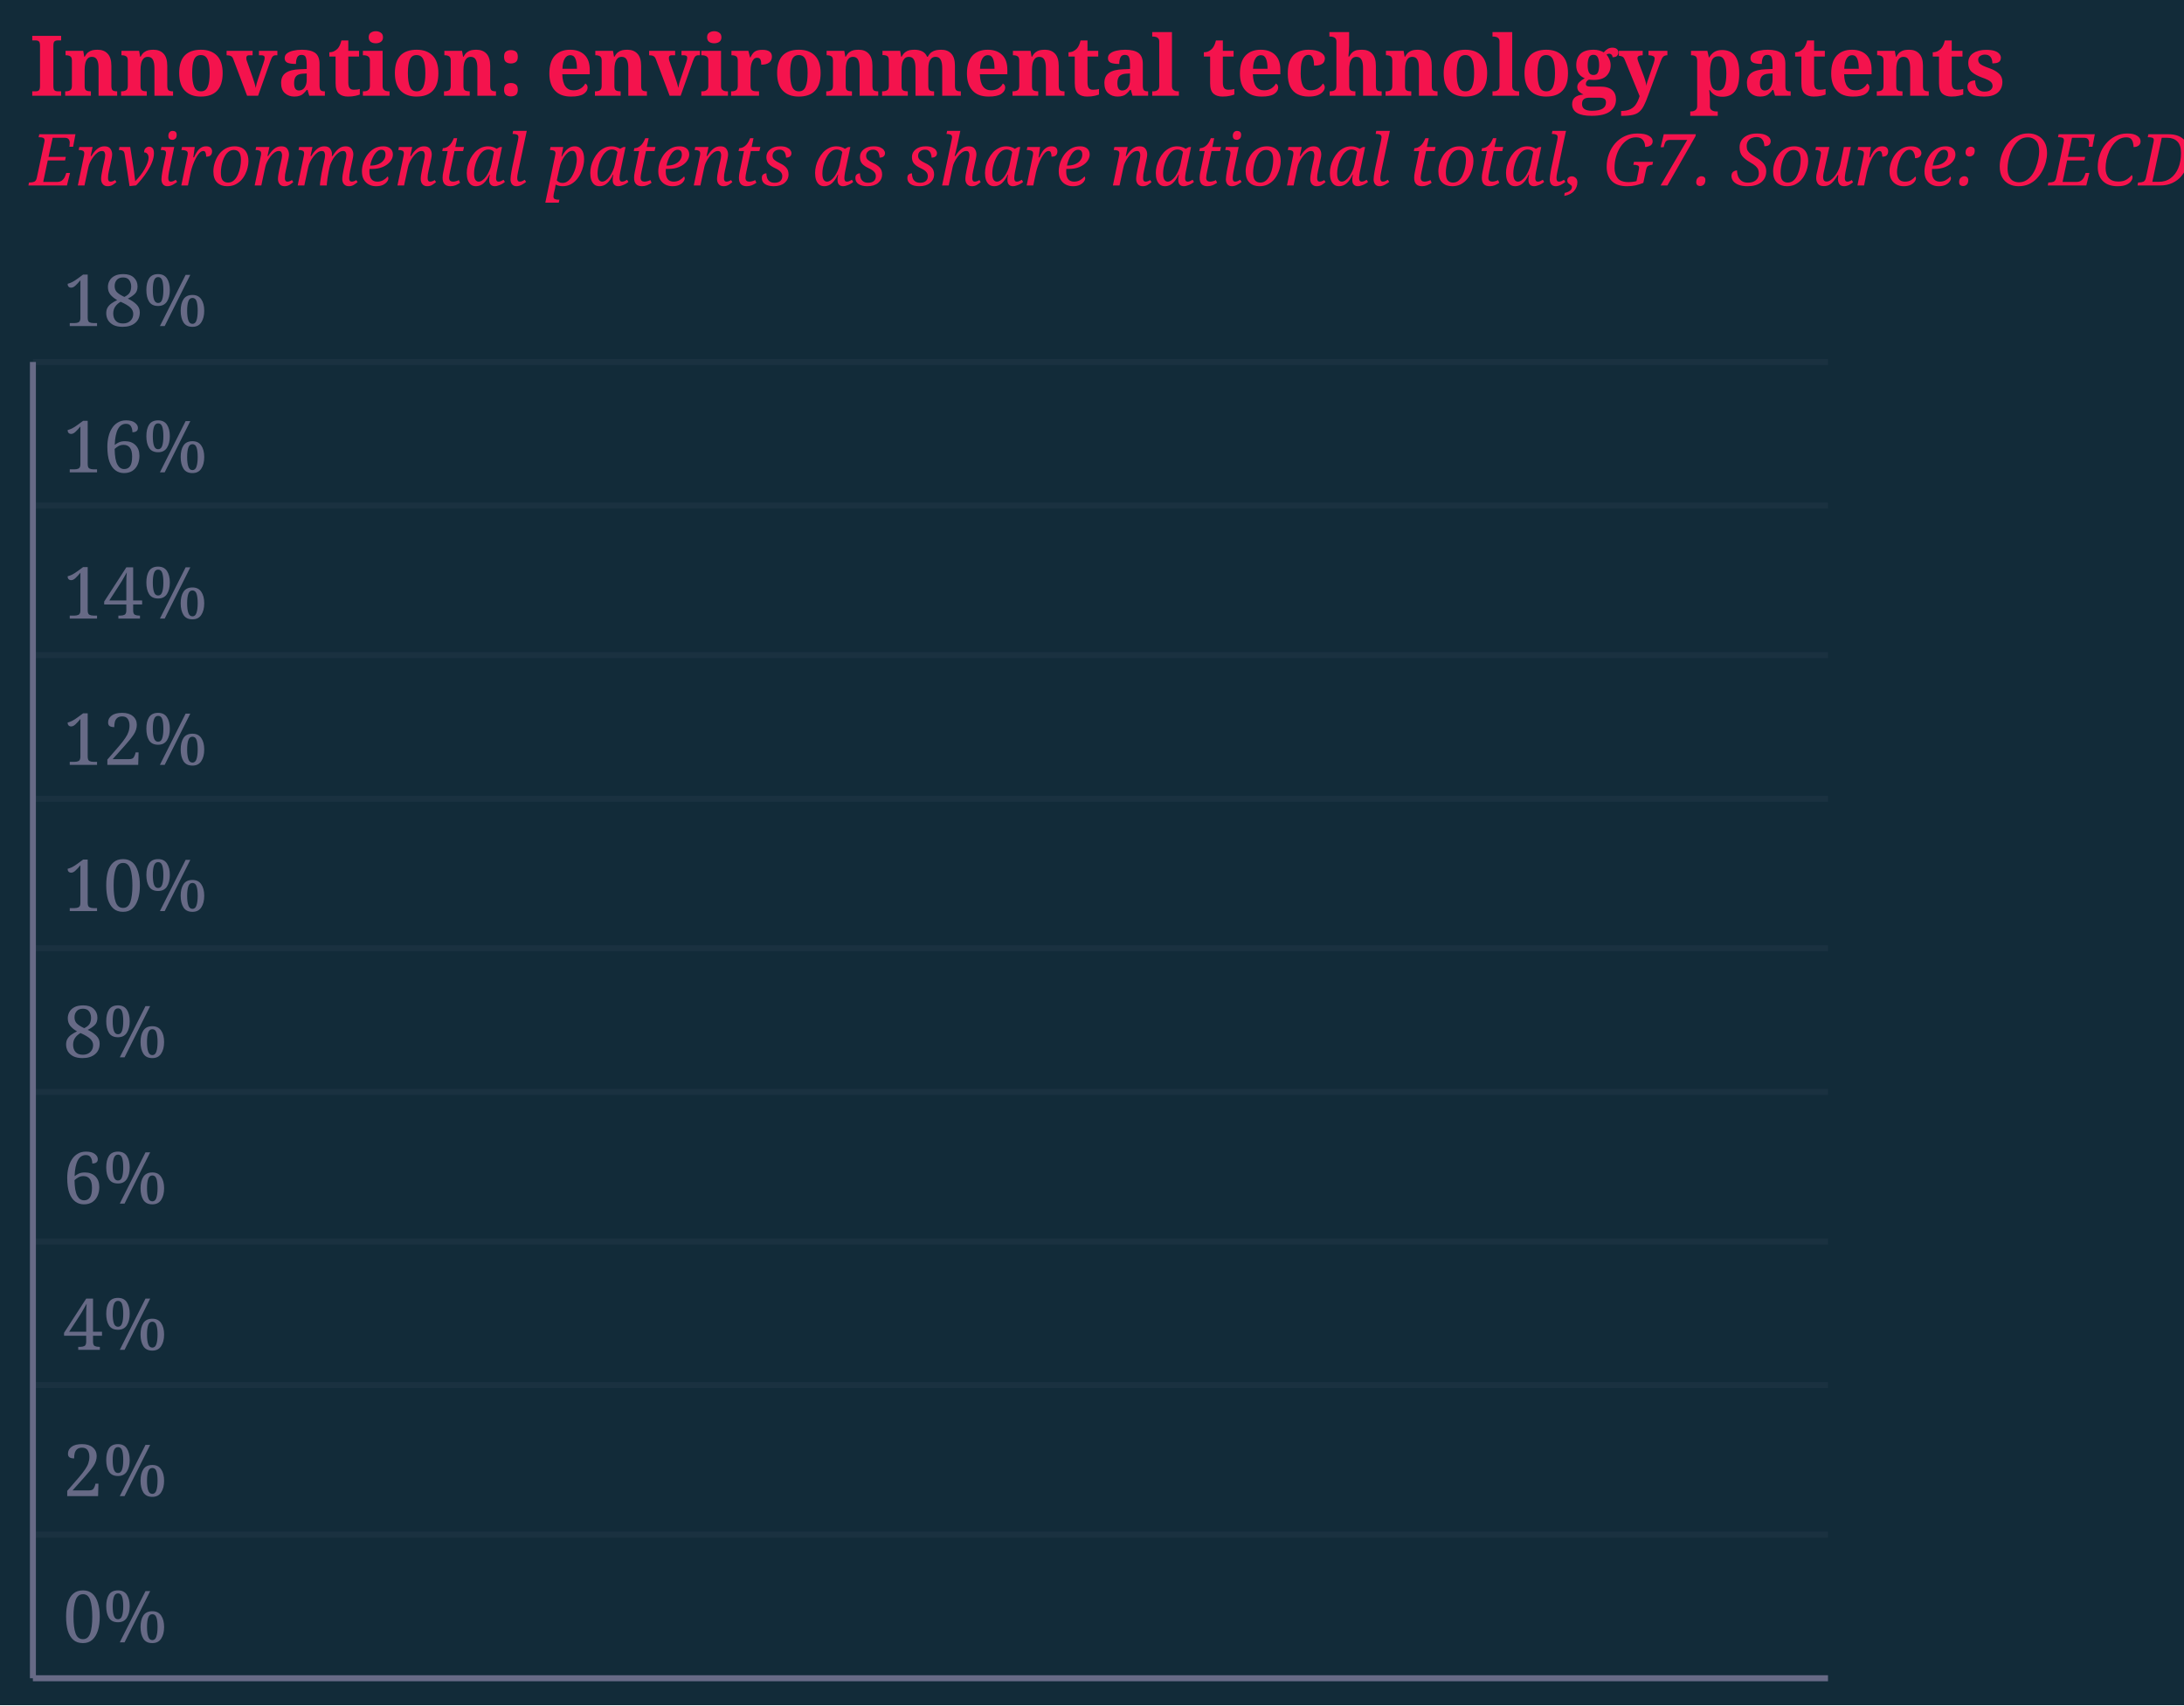
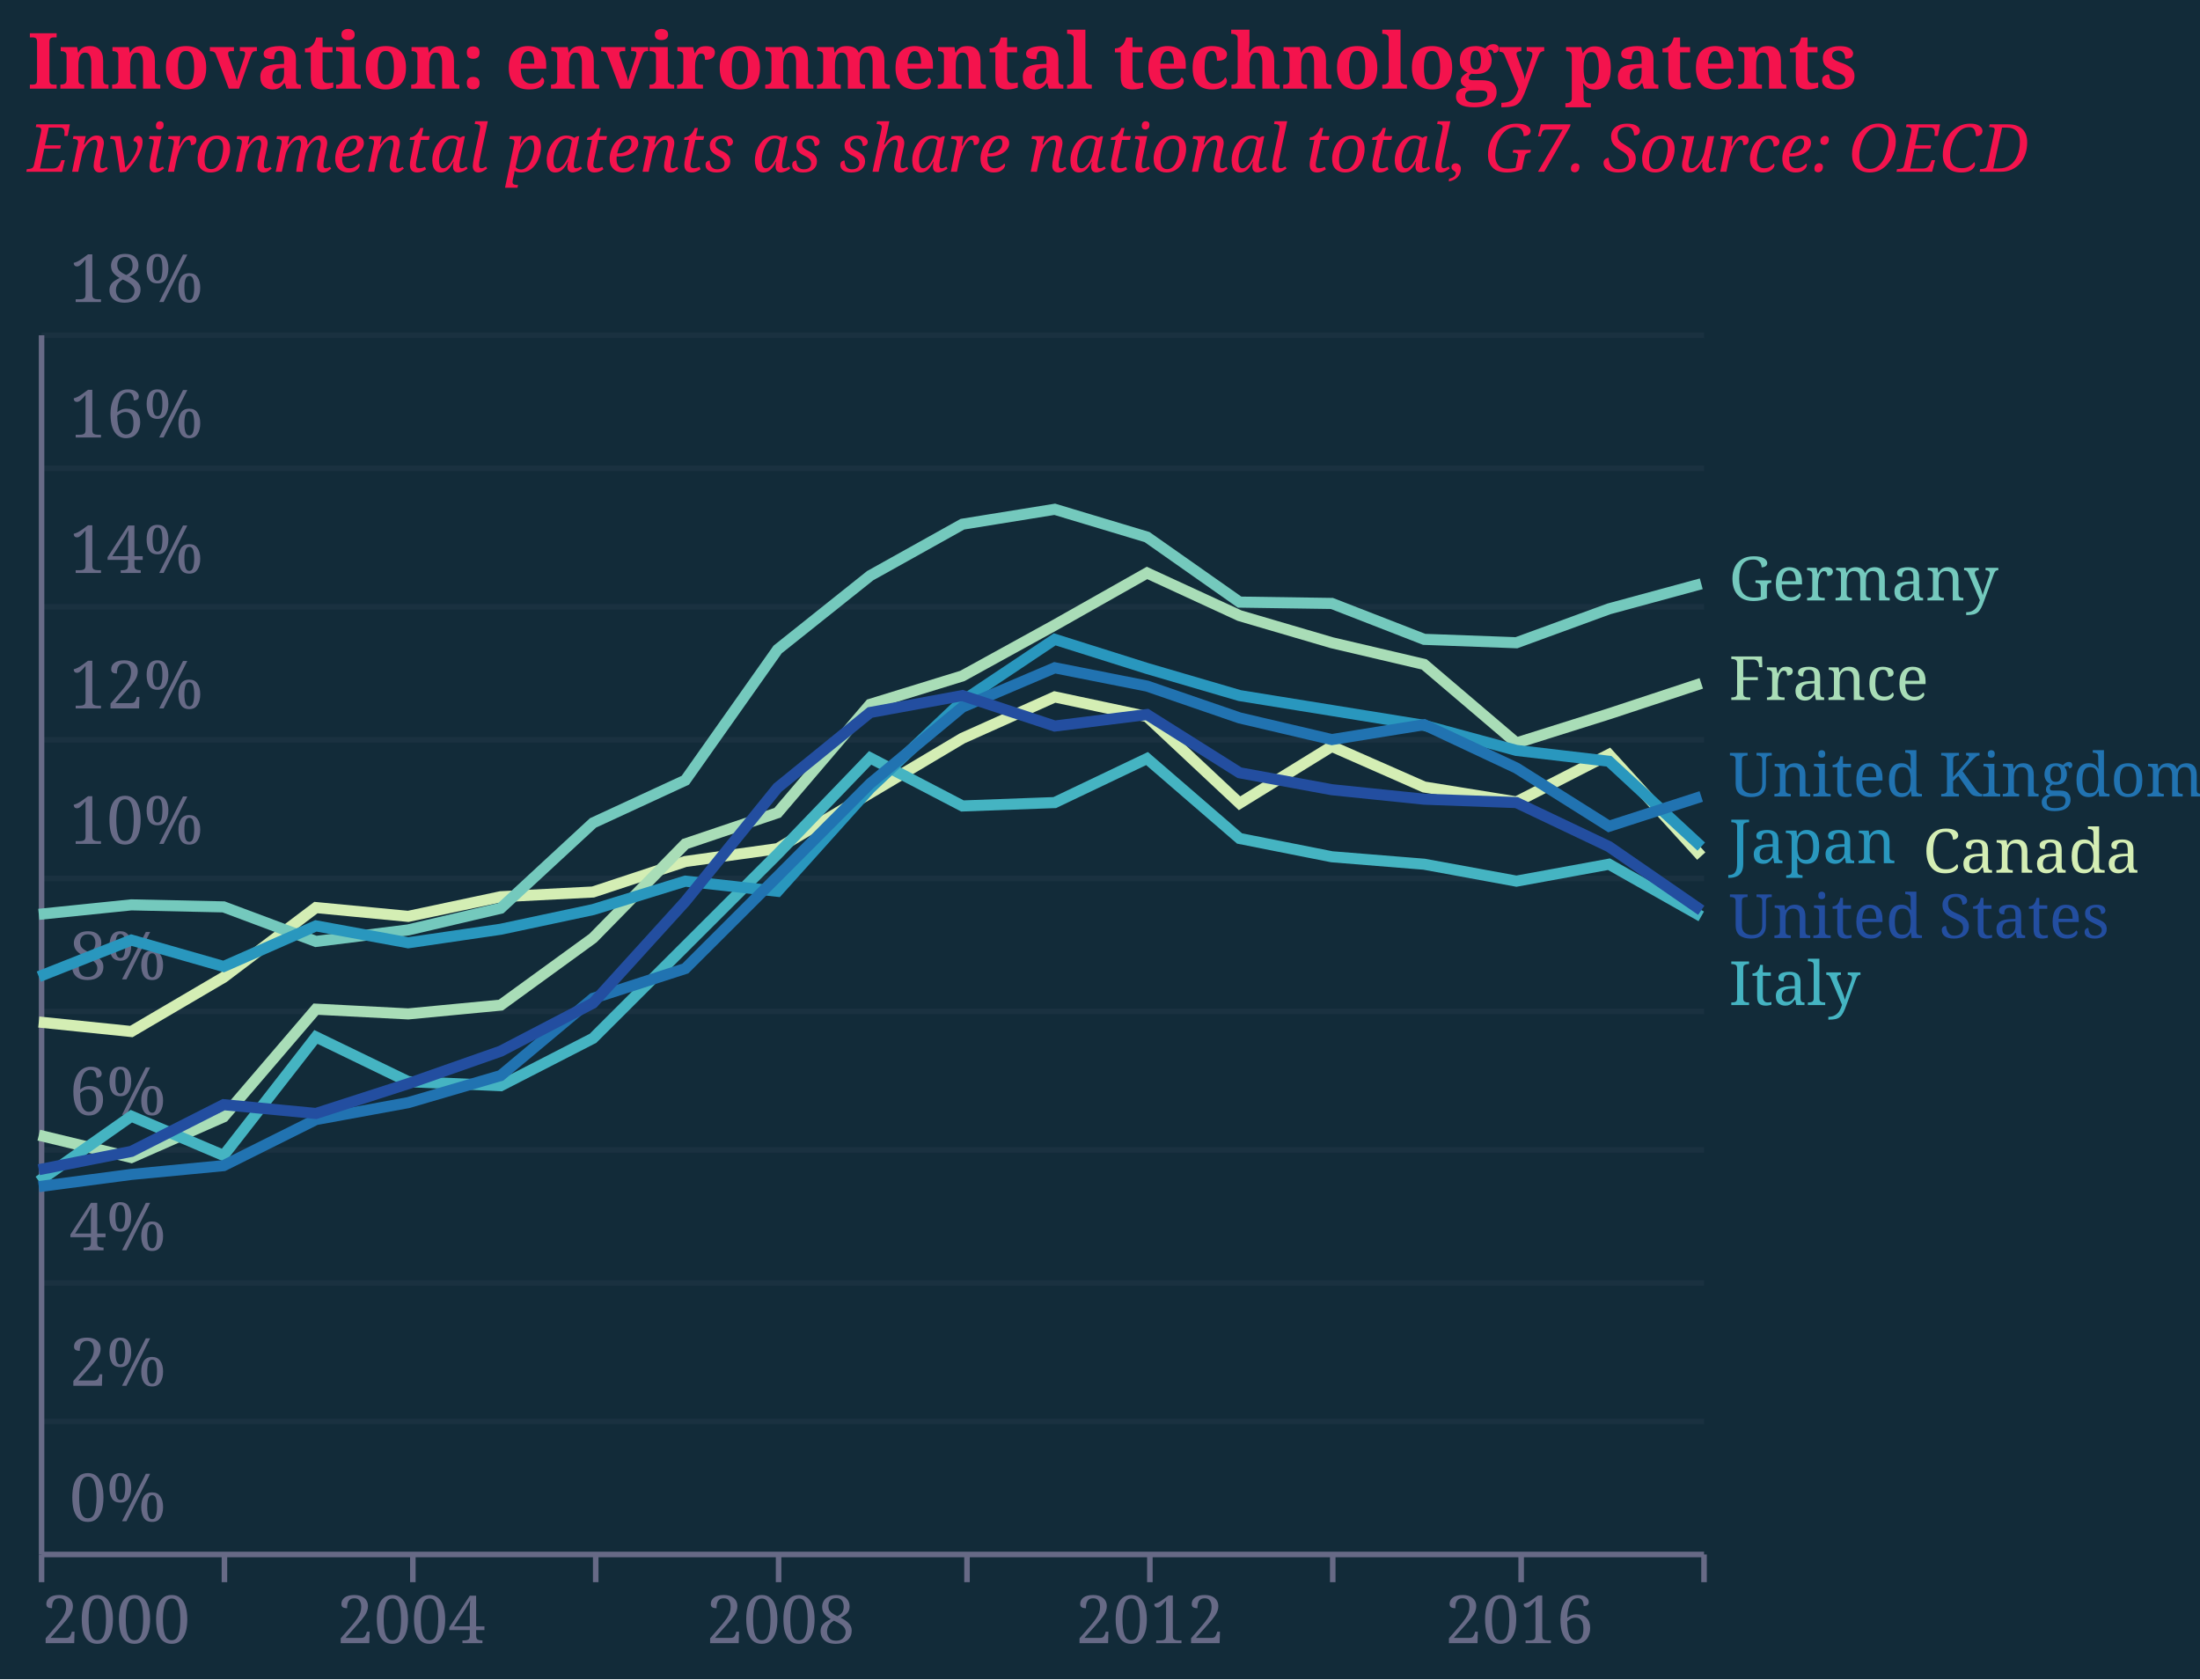
- <svg xmlns="http://www.w3.org/2000/svg" version="1.1" class="marks" width="365" height="285" viewBox="0 0 365 285">
-   <rect width="365" height="285" fill="#122B39" />
-   <g fill="none" stroke-miterlimit="10" transform="translate(5,60)">
+ <svg xmlns="http://www.w3.org/2000/svg" version="1.1" class="marks" width="397" height="303" viewBox="0 0 397 303">
+   <rect width="397" height="303" fill="#122B39" />
+   <g fill="none" stroke-miterlimit="10" transform="translate(7,60)">
    <g class="mark-group role-frame root" role="graphics-object" aria-roledescription="group mark container">
      <g transform="translate(0,0)">
        <path class="background" aria-hidden="true" d="M0,0h300v220h-300Z" />
        <g>
          <g class="mark-group role-axis" aria-hidden="true">
            <g transform="translate(0.5,0.5)">
              <path class="background" aria-hidden="true" d="M0,0h0v0h0Z" pointer-events="none" />
              <g>
                <g class="mark-rule role-axis-grid" pointer-events="none">
                  <line transform="translate(0,220)" x2="300" y2="0" stroke="#676A86" stroke-opacity="0.1" stroke-width="1" opacity="1" />
                  <line transform="translate(0,196)" x2="300" y2="0" stroke="#676A86" stroke-opacity="0.1" stroke-width="1" opacity="1" />
                  <line transform="translate(0,171)" x2="300" y2="0" stroke="#676A86" stroke-opacity="0.1" stroke-width="1" opacity="1" />
                  <line transform="translate(0,147)" x2="300" y2="0" stroke="#676A86" stroke-opacity="0.1" stroke-width="1" opacity="1" />
                  <line transform="translate(0,122)" x2="300" y2="0" stroke="#676A86" stroke-opacity="0.1" stroke-width="1" opacity="1" />
                  <line transform="translate(0,98)" x2="300" y2="0" stroke="#676A86" stroke-opacity="0.1" stroke-width="1" opacity="1" />
                  <line transform="translate(0,73)" x2="300" y2="0" stroke="#676A86" stroke-opacity="0.1" stroke-width="1" opacity="1" />
                  <line transform="translate(0,49)" x2="300" y2="0" stroke="#676A86" stroke-opacity="0.1" stroke-width="1" opacity="1" />
                  <line transform="translate(0,24)" x2="300" y2="0" stroke="#676A86" stroke-opacity="0.1" stroke-width="1" opacity="1" />
                  <line transform="translate(0,0)" x2="300" y2="0" stroke="#676A86" stroke-opacity="0.1" stroke-width="1" opacity="1" />
                </g>
              </g>
              <path class="foreground" aria-hidden="true" d="" pointer-events="none" display="none" />
            </g>
          </g>
-           <g class="mark-group role-axis" role="graphics-symbol" aria-roledescription="axis" aria-label="X-axis for a time scale with values from , NaN  0NaN, 12:NaN:NaN AM to , NaN  0NaN, 12:NaN:NaN AM">
+           <g class="mark-group role-axis" role="graphics-symbol" aria-roledescription="axis" aria-label="X-axis for a time scale with values from Saturday, 01 January 2000, 12:00:00 AM to Monday, 01 January 2018, 12:00:00 AM">
            <g transform="translate(0.5,220.5)">
              <path class="background" aria-hidden="true" d="M0,0h0v0h0Z" pointer-events="none" />
              <g>
-                 <g class="mark-rule role-axis-tick" pointer-events="none" />
-                 <g class="mark-text role-axis-label" pointer-events="none" />
+                 <g class="mark-rule role-axis-tick" pointer-events="none">
+                   <line transform="translate(0,0)" x2="0" y2="5" stroke="#676A86" stroke-width="1" opacity="1" />
+                   <line transform="translate(33,0)" x2="0" y2="5" stroke="#676A86" stroke-width="1" opacity="1" />
+                   <line transform="translate(67,0)" x2="0" y2="5" stroke="#676A86" stroke-width="1" opacity="1" />
+                   <line transform="translate(100,0)" x2="0" y2="5" stroke="#676A86" stroke-width="1" opacity="1" />
+                   <line transform="translate(133,0)" x2="0" y2="5" stroke="#676A86" stroke-width="1" opacity="1" />
+                   <line transform="translate(167,0)" x2="0" y2="5" stroke="#676A86" stroke-width="1" opacity="1" />
+                   <line transform="translate(200,0)" x2="0" y2="5" stroke="#676A86" stroke-width="1" opacity="1" />
+                   <line transform="translate(233,0)" x2="0" y2="5" stroke="#676A86" stroke-width="1" opacity="1" />
+                   <line transform="translate(267,0)" x2="0" y2="5" stroke="#676A86" stroke-width="1" opacity="1" />
+                   <line transform="translate(300,0)" x2="0" y2="5" stroke="#676A86" stroke-width="1" opacity="1" />
+                 </g>
+                 <g class="mark-text role-axis-label" pointer-events="none">
+                   <text text-anchor="start" transform="translate(0,16)" font-family="Georgia" font-size="12px" fill="#676A86" opacity="1">2000</text>
+                   <text text-anchor="middle" transform="translate(33.35361,16)" font-family="Georgia" font-size="12px" fill="#676A86" opacity="0">2002</text>
+                   <text text-anchor="middle" transform="translate(66.6616,16)" font-family="Georgia" font-size="12px" fill="#676A86" opacity="1">2004</text>
+                   <text text-anchor="middle" transform="translate(100.0152,16)" font-family="Georgia" font-size="12px" fill="#676A86" opacity="0">2006</text>
+                   <text text-anchor="middle" transform="translate(133.3232,16)" font-family="Georgia" font-size="12px" fill="#676A86" opacity="1">2008</text>
+                   <text text-anchor="middle" transform="translate(166.6768,16)" font-family="Georgia" font-size="12px" fill="#676A86" opacity="0">2010</text>
+                   <text text-anchor="middle" transform="translate(199.9848,16)" font-family="Georgia" font-size="12px" fill="#676A86" opacity="1">2012</text>
+                   <text text-anchor="middle" transform="translate(233.3384,16)" font-family="Georgia" font-size="12px" fill="#676A86" opacity="0">2014</text>
+                   <text text-anchor="middle" transform="translate(266.6464,16)" font-family="Georgia" font-size="12px" fill="#676A86" opacity="1">2016</text>
+                   <text text-anchor="end" transform="translate(300,16)" font-family="Georgia" font-size="12px" fill="#676A86" opacity="0">2018</text>
+                 </g>
                <g class="mark-rule role-axis-domain" pointer-events="none">
                  <line transform="translate(0,0)" x2="300" y2="0" stroke="#676A86" stroke-width="1" opacity="1" />
                </g>
              </g>
              <path class="foreground" aria-hidden="true" d="" pointer-events="none" display="none" />
            </g>
          </g>
          <g class="mark-group role-axis" role="graphics-symbol" aria-roledescription="axis" aria-label="Y-axis for a linear scale with values from 0% to 18%">
            <g transform="translate(0.5,0.5)">
              <path class="background" aria-hidden="true" d="M0,0h0v0h0Z" pointer-events="none" />
              <g>
                <g class="mark-text role-axis-label" pointer-events="none">
                  <text text-anchor="start" transform="translate(5,214)" font-family="Georgia" font-size="12px" fill="#676A86" opacity="1">0%</text>
                  <text text-anchor="start" transform="translate(5,189.5556)" font-family="Georgia" font-size="12px" fill="#676A86" opacity="1">2%</text>
                  <text text-anchor="start" transform="translate(5,165.1111)" font-family="Georgia" font-size="12px" fill="#676A86" opacity="1">4%</text>
                  <text text-anchor="start" transform="translate(5,140.6667)" font-family="Georgia" font-size="12px" fill="#676A86" opacity="1">6%</text>
                  <text text-anchor="start" transform="translate(5,116.2222)" font-family="Georgia" font-size="12px" fill="#676A86" opacity="1">8%</text>
                  <text text-anchor="start" transform="translate(5,91.77778)" font-family="Georgia" font-size="12px" fill="#676A86" opacity="1">10%</text>
                  <text text-anchor="start" transform="translate(5,67.33333)" font-family="Georgia" font-size="12px" fill="#676A86" opacity="1">12%</text>
                  <text text-anchor="start" transform="translate(5,42.88889)" font-family="Georgia" font-size="12px" fill="#676A86" opacity="1">14%</text>
                  <text text-anchor="start" transform="translate(5,18.44444)" font-family="Georgia" font-size="12px" fill="#676A86" opacity="1">16%</text>
                  <text text-anchor="start" transform="translate(5,-6)" font-family="Georgia" font-size="12px" fill="#676A86" opacity="1">18%</text>
                </g>
                <g class="mark-rule role-axis-domain" pointer-events="none">
                  <line transform="translate(0,220)" x2="0" y2="-220" stroke="#676A86" stroke-width="1" opacity="1" />
                </g>
              </g>
              <path class="foreground" aria-hidden="true" d="" pointer-events="none" display="none" />
            </g>
          </g>
-           <g class="mark-group role-scope layer_0_pathgroup" role="graphics-object" aria-roledescription="group mark container" />
-           <g class="mark-text role-mark layer_1_marks" role="graphics-object" aria-roledescription="text mark container" />
-           <g class="mark-text role-mark layer_2_marks" role="graphics-object" aria-roledescription="text mark container" />
-           <g class="mark-text role-mark layer_3_marks" role="graphics-object" aria-roledescription="text mark container" />
-           <g class="mark-text role-mark layer_4_marks" role="graphics-object" aria-roledescription="text mark container" />
-           <g class="mark-text role-mark layer_5_marks" role="graphics-object" aria-roledescription="text mark container" />
+           <g class="mark-group role-scope layer_0_pathgroup" role="graphics-object" aria-roledescription="group mark container">
+             <g transform="translate(0,0)">
+               <path class="background" aria-hidden="true" d="M0,0h300v220h-300Z" />
+               <g>
+                 <g class="mark-line role-mark layer_0_marks" role="graphics-object" aria-roledescription="line mark container">
+                   <path aria-label="Country: Canada; Year: 2000; Green patents (%): 7.82; Time: Jan 01, 2000; m: 8%" role="graphics-symbol" aria-roledescription="line mark" d="M0,124.422L16.7,126.133L33.354,116.356L50.008,103.767L66.662,105.356L83.361,101.811L100.015,100.956L116.669,95.456L133.323,93.133L150.023,83.111L166.677,73.211L183.331,65.756L199.985,69.3L216.684,84.944L233.338,74.678L249.992,82.011L266.646,84.7L283.346,76.144L300,94.478" stroke="rgb(212, 238, 180)" stroke-width="2" />
+                 </g>
+               </g>
+               <path class="foreground" aria-hidden="true" d="" display="none" />
+             </g>
+             <g transform="translate(0,0)">
+               <path class="background" aria-hidden="true" d="M0,0h300v220h-300Z" />
+               <g>
+                 <g class="mark-line role-mark layer_0_marks" role="graphics-object" aria-roledescription="line mark container">
+                   <path aria-label="Country: France; Year: 2000; Green patents (%): 6.15; Time: Jan 01, 2000; m: 6%" role="graphics-symbol" aria-roledescription="line mark" d="M0,144.833L16.7,148.867L33.354,141.533L50.008,122.1L66.662,122.956L83.361,121.367L100.015,109.267L116.669,92.278L133.323,86.656L150.023,67.1L166.677,61.967L183.331,52.8L199.985,43.389L216.684,51.089L233.338,55.978L249.992,59.889L266.646,74.067L283.346,68.811L300,63.311" stroke="rgb(169, 221, 183)" stroke-width="2" />
+                 </g>
+               </g>
+               <path class="foreground" aria-hidden="true" d="" display="none" />
+             </g>
+             <g transform="translate(0,0)">
+               <path class="background" aria-hidden="true" d="M0,0h300v220h-300Z" />
+               <g>
+                 <g class="mark-line role-mark layer_0_marks" role="graphics-object" aria-roledescription="line mark container">
+                   <path aria-label="Country: Germany; Year: 2000; Green patents (%): 9.41; Time: Jan 01, 2000; m: 9%" role="graphics-symbol" aria-roledescription="line mark" d="M0,104.989L16.7,103.278L33.354,103.644L50.008,109.878L66.662,107.8L83.361,103.889L100.015,88.489L116.669,80.789L133.323,57.2L150.023,43.878L166.677,34.589L183.331,31.9L199.985,36.911L216.684,48.644L233.338,48.889L249.992,55.367L266.646,55.978L283.346,49.867L300,45.344" stroke="rgb(116, 201, 189)" stroke-width="2" />
+                 </g>
+               </g>
+               <path class="foreground" aria-hidden="true" d="" display="none" />
+             </g>
+             <g transform="translate(0,0)">
+               <path class="background" aria-hidden="true" d="M0,0h300v220h-300Z" />
+               <g>
+                 <g class="mark-line role-mark layer_0_marks" role="graphics-object" aria-roledescription="line mark container">
+                   <path aria-label="Country: Italy; Year: 2000; Green patents (%): 5.47; Time: Jan 01, 2000; m: 5%" role="graphics-symbol" aria-roledescription="line mark" d="M0,153.144L16.7,141.411L33.354,148.5L50.008,127.111L66.662,135.178L83.361,135.911L100.015,127.356L116.669,110.733L133.323,94.111L150.023,76.756L166.677,85.433L183.331,84.822L199.985,76.878L216.684,91.3L233.338,94.6L249.992,95.944L266.646,99L283.346,95.944L300,105.356" stroke="rgb(69, 180, 194)" stroke-width="2" />
+                 </g>
+               </g>
+               <path class="foreground" aria-hidden="true" d="" display="none" />
+             </g>
+             <g transform="translate(0,0)">
+               <path class="background" aria-hidden="true" d="M0,0h300v220h-300Z" />
+               <g>
+                 <g class="mark-line role-mark layer_0_marks" role="graphics-object" aria-roledescription="line mark container">
+                   <path aria-label="Country: Japan; Year: 2000; Green patents (%): 8.49; Time: Jan 01, 2000; m: 8%" role="graphics-symbol" aria-roledescription="line mark" d="M0,116.233L16.7,109.633L33.354,114.4L50.008,107.067L66.662,110.122L83.361,107.678L100.015,104.133L116.669,99L133.323,100.833L150.023,82.256L166.677,66.489L183.331,55.367L199.985,60.622L216.684,65.511L233.338,68.2L249.992,70.889L266.646,75.411L283.346,77.367L300,92.767" stroke="rgb(41, 151, 190)" stroke-width="2" />
+                 </g>
+               </g>
+               <path class="foreground" aria-hidden="true" d="" display="none" />
+             </g>
+             <g transform="translate(0,0)">
+               <path class="background" aria-hidden="true" d="M0,0h300v220h-300Z" />
+               <g>
+                 <g class="mark-line role-mark layer_0_marks" role="graphics-object" aria-roledescription="line mark container">
+                   <path aria-label="Country: Great Britain; Year: 2000; Green patents (%): 5.39; Time: Jan 01, 2000; m: 5%" role="graphics-symbol" aria-roledescription="line mark" d="M0,154.122L16.7,151.922L33.354,150.333L50.008,142.022L66.662,138.967L83.361,134.078L100.015,120.144L116.669,114.767L133.323,98.144L150.023,81.4L166.677,67.589L183.331,60.5L199.985,63.8L216.684,69.544L233.338,73.456L249.992,70.767L266.646,78.589L283.346,89.1L300,83.722" stroke="rgb(33, 115, 177)" stroke-width="2" />
+                 </g>
+               </g>
+               <path class="foreground" aria-hidden="true" d="" display="none" />
+             </g>
+             <g transform="translate(0,0)">
+               <path class="background" aria-hidden="true" d="M0,0h300v220h-300Z" />
+               <g>
+                 <g class="mark-line role-mark layer_0_marks" role="graphics-object" aria-roledescription="line mark container">
+                   <path aria-label="Country: United States; Year: 2000; Green patents (%): 5.64; Time: Jan 01, 2000; m: 6%" role="graphics-symbol" aria-roledescription="line mark" d="M0,151.067L16.7,147.767L33.354,139.333L50.008,140.922L66.662,135.544L83.361,129.678L100.015,121L116.669,102.667L133.323,82.133L150.023,68.567L166.677,65.511L183.331,71.011L199.985,68.933L216.684,79.444L233.338,82.5L249.992,84.211L266.646,84.822L283.346,92.767L300,104.256" stroke="rgb(35, 78, 160)" stroke-width="2" />
+                 </g>
+               </g>
+               <path class="foreground" aria-hidden="true" d="" display="none" />
+             </g>
+           </g>
+           <g class="mark-text role-mark layer_1_marks" role="graphics-object" aria-roledescription="text mark container">
+             <text aria-label="Country: France; Year: 2018; Green patents (%): 12.82; Time: Jan 01, 2018; m: 13%" role="graphics-symbol" aria-roledescription="text mark" text-anchor="start" transform="translate(305,66.31111)" font-family="Georgia" font-size="11px" fill="rgb(169, 221, 183)">France</text>
+             <text aria-label="Country: Germany; Year: 2018; Green patents (%): 14.29; Time: Jan 01, 2018; m: 14%" role="graphics-symbol" aria-roledescription="text mark" text-anchor="start" transform="translate(305,48.34444)" font-family="Georgia" font-size="11px" fill="rgb(116, 201, 189)">Germany</text>
+             <text aria-label="Country: Japan; Year: 2018; Green patents (%): 10.41; Time: Jan 01, 2018; m: 10%" role="graphics-symbol" aria-roledescription="text mark" text-anchor="start" transform="translate(305,95.76667)" font-family="Georgia" font-size="11px" fill="rgb(41, 151, 190)">Japan</text>
+           </g>
+           <g class="mark-text role-mark layer_2_marks" role="graphics-object" aria-roledescription="text mark container">
+             <text aria-label="Country: Italy; Year: 2018; Green patents (%): 9.38; Time: Jan 01, 2018; m: 9%" role="graphics-symbol" aria-roledescription="text mark" text-anchor="start" transform="translate(305,121.3556)" font-family="Georgia" font-size="11px" fill="rgb(69, 180, 194)">Italy</text>
+           </g>
+           <g class="mark-text role-mark layer_3_marks" role="graphics-object" aria-roledescription="text mark container">
+             <text aria-label="Country: Canada; Year: 2018; Green patents (%): 10.27; Time: Jan 01, 2018; m: 10%" role="graphics-symbol" aria-roledescription="text mark" text-anchor="start" transform="translate(340,97.47778)" font-family="Georgia" font-size="11px" fill="rgb(212, 238, 180)">Canada</text>
+           </g>
+           <g class="mark-text role-mark layer_4_marks" role="graphics-object" aria-roledescription="text mark container">
+             <text aria-label="Country: Great Britain; Year: 2018; Green patents (%): 11.15; Time: Jan 01, 2018; m: 11%" role="graphics-symbol" aria-roledescription="text mark" text-anchor="start" transform="translate(305,83.72222)" font-family="Georgia" font-size="11px" fill="rgb(33, 115, 177)">United Kingdom</text>
+           </g>
+           <g class="mark-text role-mark layer_5_marks" role="graphics-object" aria-roledescription="text mark container">
+             <text aria-label="Country: United States; Year: 2018; Green patents (%): 9.47; Time: Jan 01, 2018; m: 9%" role="graphics-symbol" aria-roledescription="text mark" text-anchor="start" transform="translate(305,109.2556)" font-family="Georgia" font-size="11px" fill="rgb(35, 78, 160)">United States</text>
+           </g>
          <g class="mark-group role-title">
-             <g transform="translate(0,-48)">
+             <g transform="translate(-2,-48)">
              <path class="background" aria-hidden="true" d="M0,0h0v0h0Z" pointer-events="none" />
              <g>
                <g class="mark-text role-title-text" role="graphics-symbol" aria-roledescription="title" aria-label="Title text 'Innovation: environmental technology patents'" pointer-events="none">
                  <text text-anchor="start" transform="translate(0,4)" font-family="Georgia" font-size="14px" font-weight="bold" fill="#F4134D" opacity="1">Innovation: environmental technology patents</text>
                </g>
                <g class="mark-text role-title-subtitle" role="graphics-symbol" aria-roledescription="subtitle" aria-label="Subtitle text 'Environmental patents as share national total, G7. Source: OECD'" pointer-events="none">
                  <text text-anchor="start" transform="translate(0,19)" font-family="Georgia" font-size="12px" font-style="italic" fill="#F4134D" opacity="1">Environmental patents as share national total, G7. Source: OECD</text>
                </g>
              </g>
              <path class="foreground" aria-hidden="true" d="" pointer-events="none" display="none" />
            </g>
          </g>
        </g>
        <path class="foreground" aria-hidden="true" d="" display="none" />
      </g>
    </g>
  </g>
</svg>
